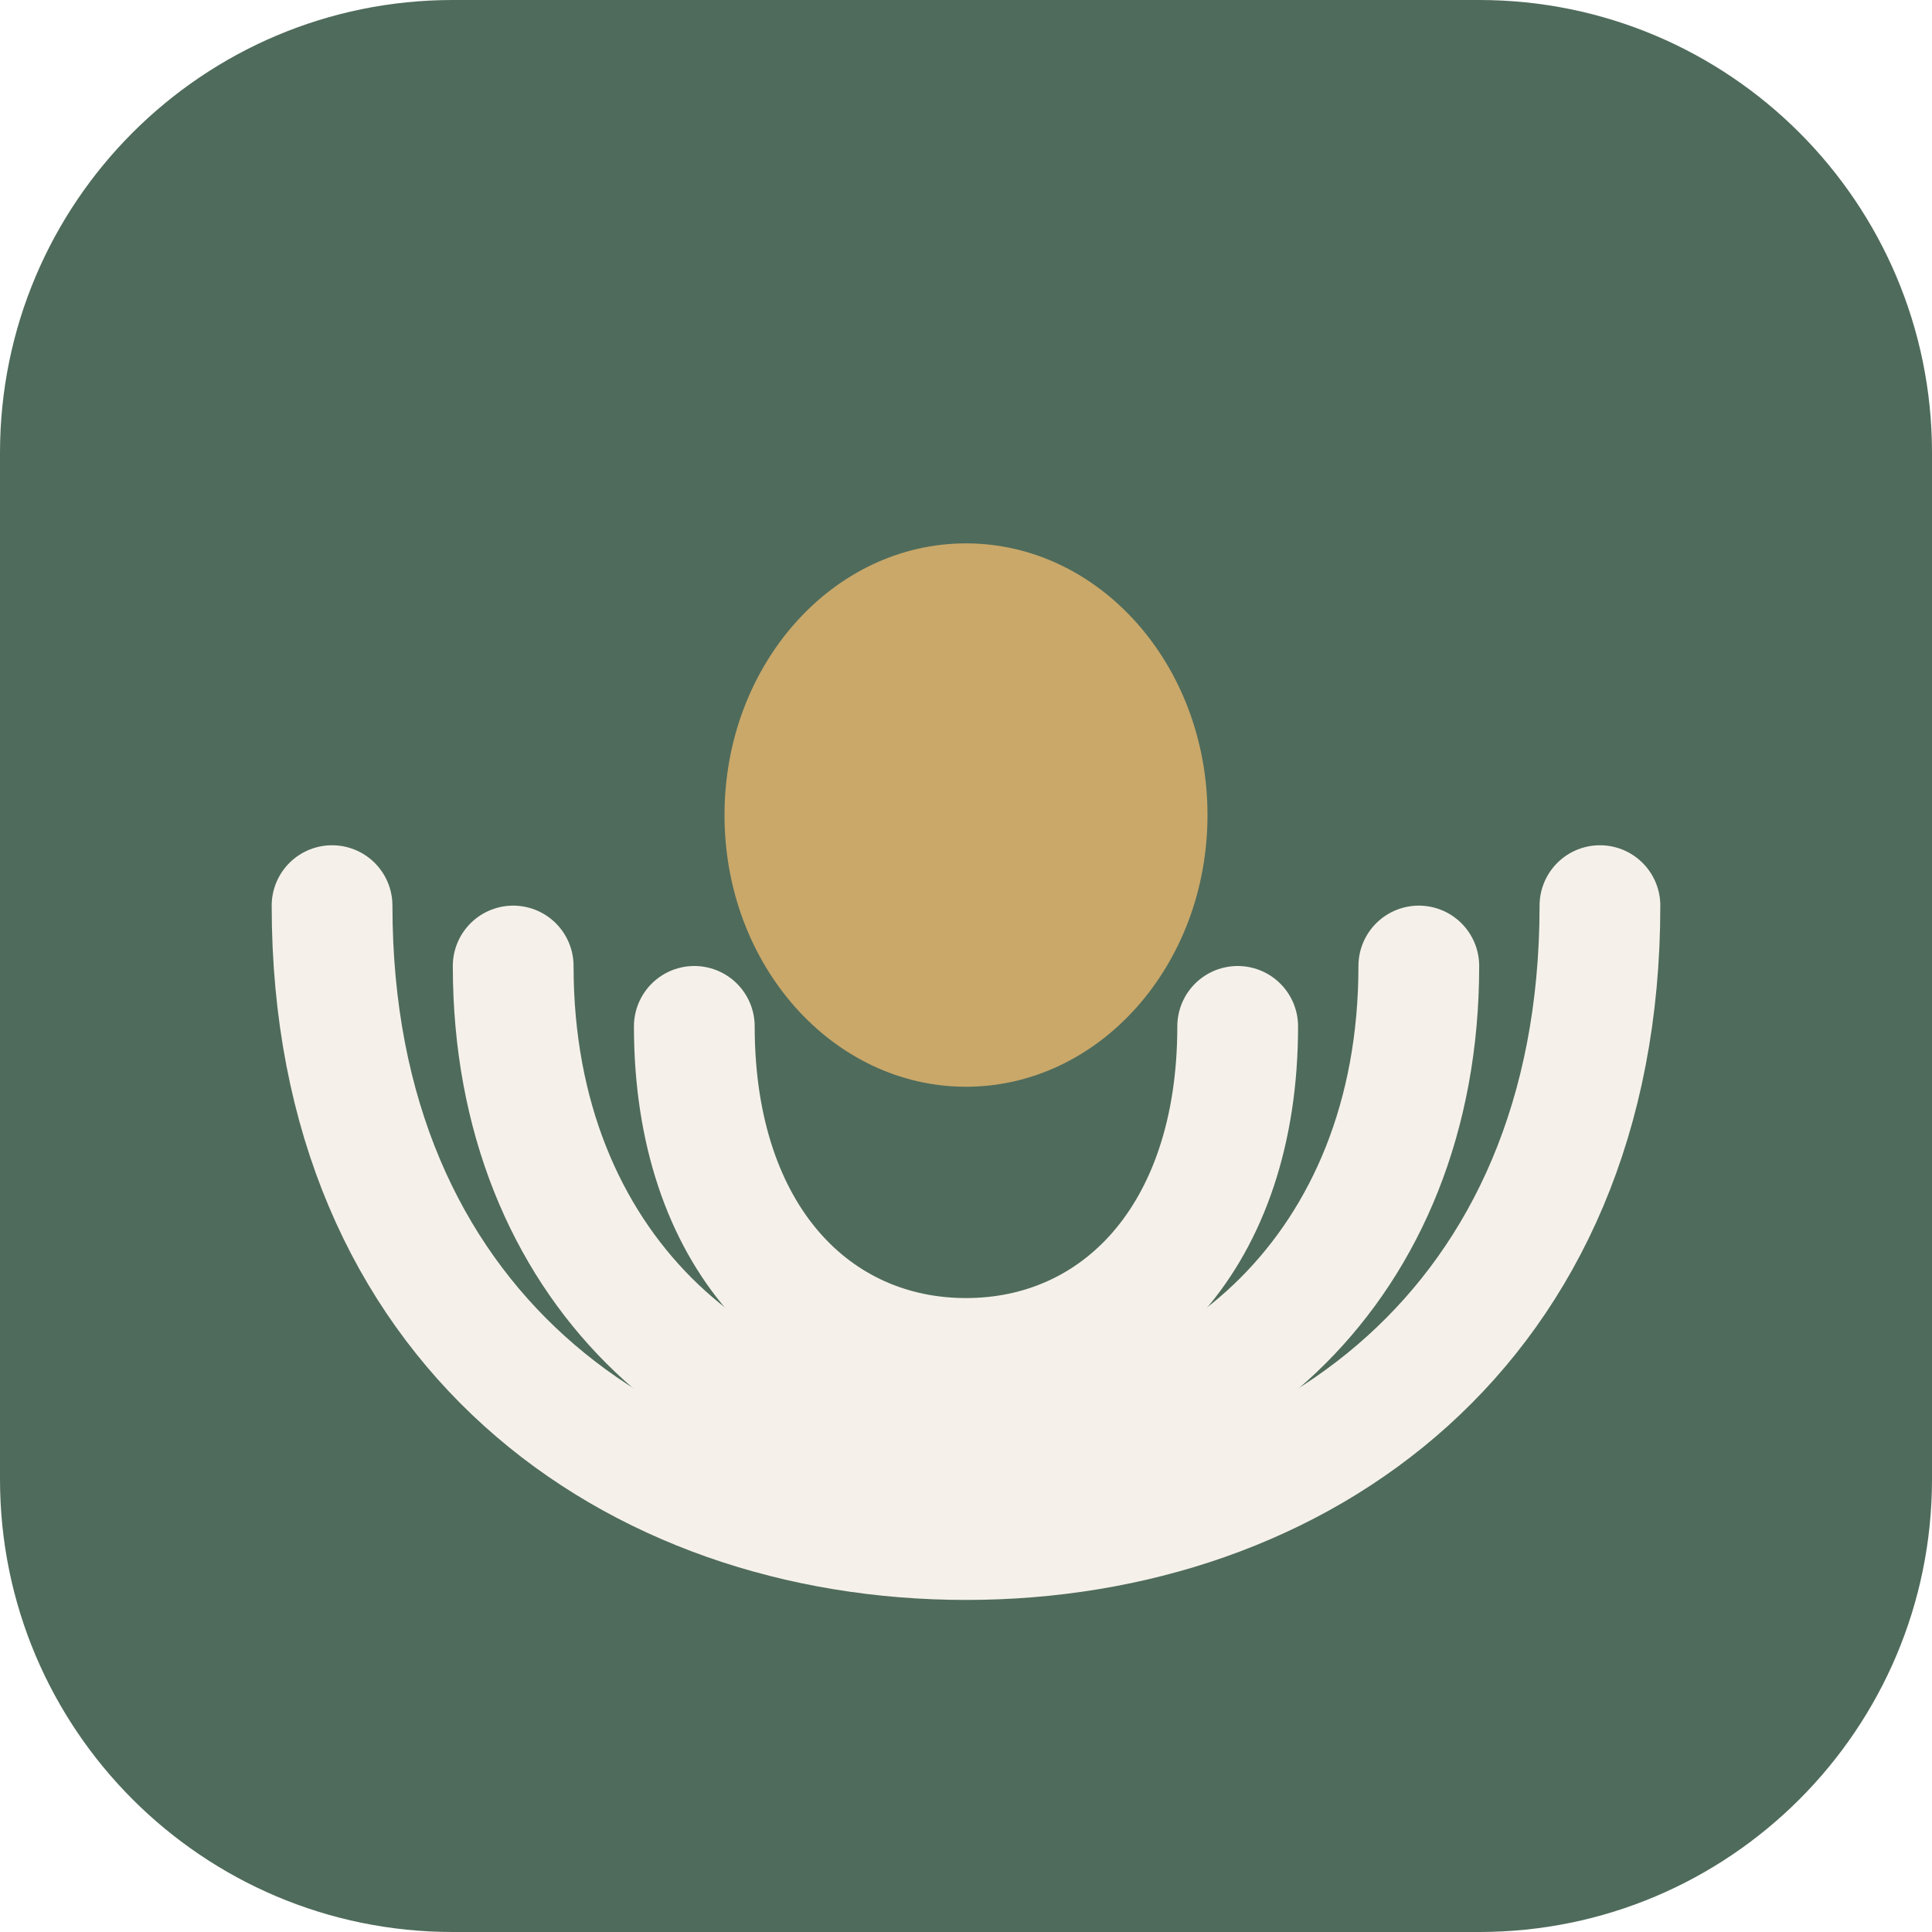
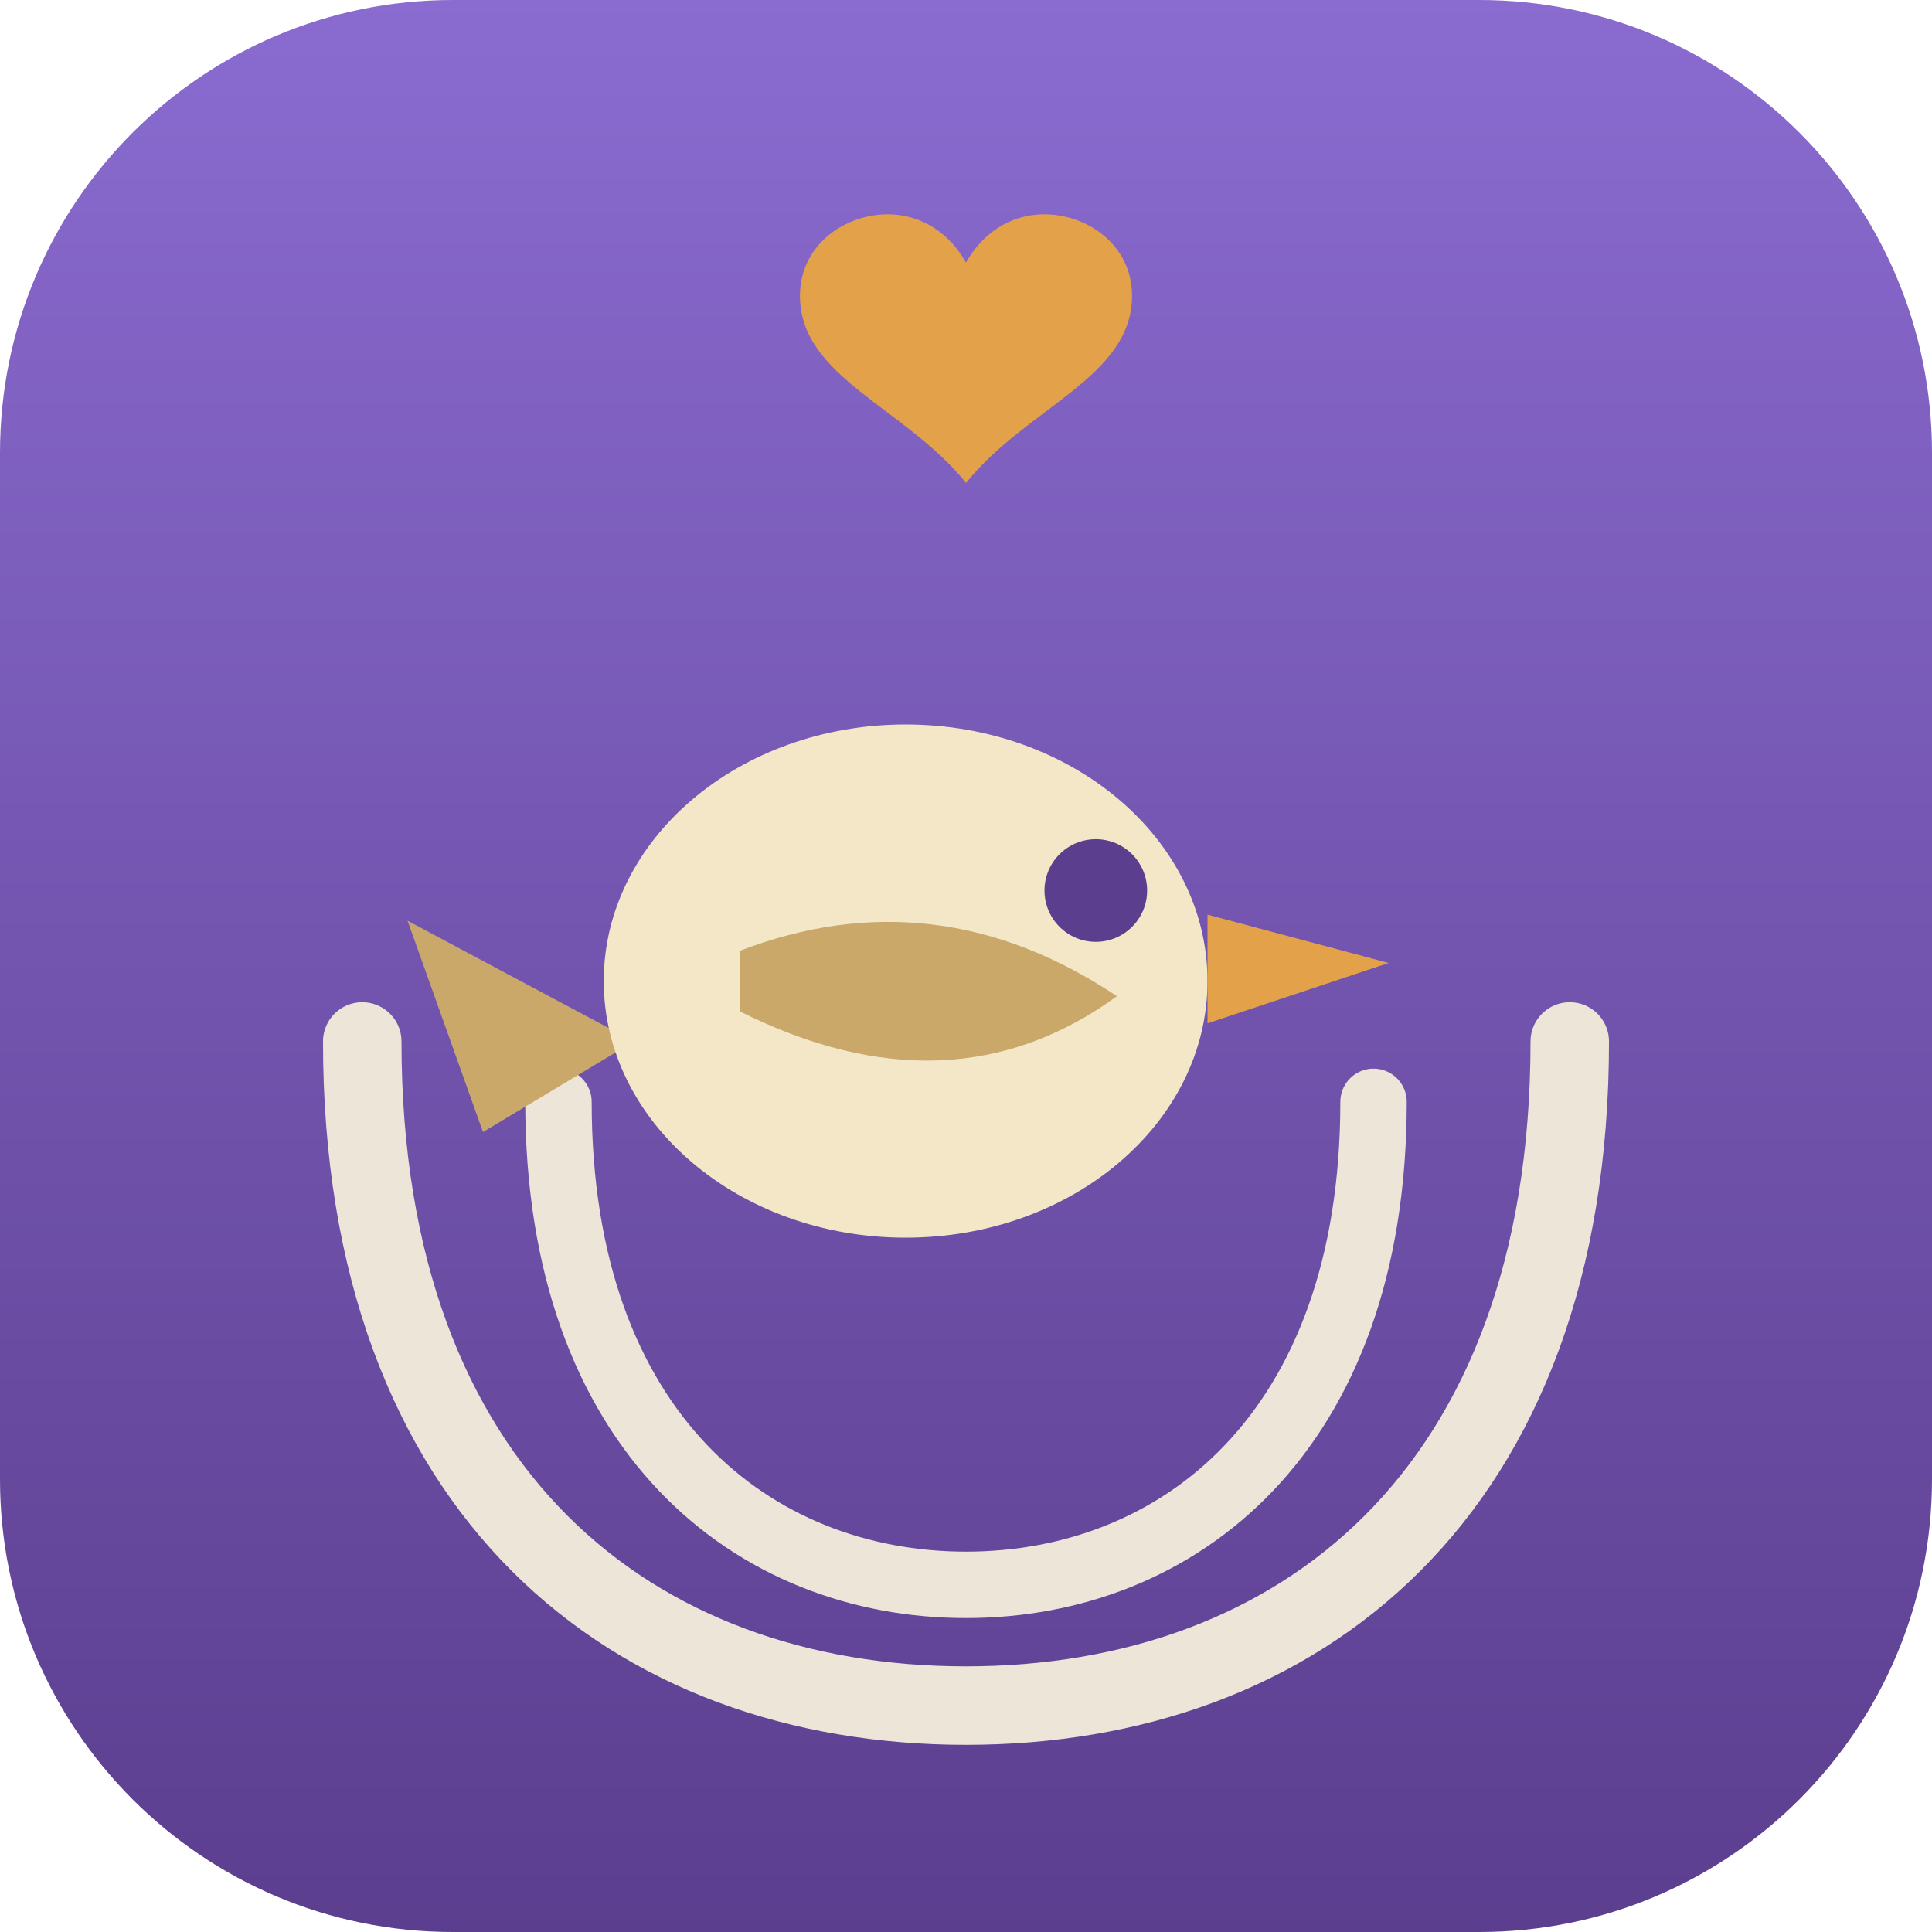
<svg xmlns="http://www.w3.org/2000/svg" width="64" height="64" viewBox="0 0 64 64" role="img" aria-label="RemyNest">
-   <rect width="64" height="64" rx="15" fill="#4F6B5B" />
-   <ellipse cx="32" cy="27" rx="8" ry="9" fill="#C9A86A" />
-   <g fill="none" stroke="#F5F1EA" stroke-width="4" stroke-linecap="round" stroke-linejoin="round">
-     <path d="M11 30 C 11 44 21 51 32 51 C 43 51 53 44 53 30" />
-     <path d="M17 32 C 17 42 24 48 32 48 C 40 48 47 42 47 32" />
-     <path d="M23 34 C 23 41 27 45 32 45 C 37 45 41 41 41 34" />
+   <defs>
+     <linearGradient id="rb-bg" x1="0" y1="0" x2="0" y2="1">
+       <stop offset="0" stop-color="#8A6BD0" />
+       <stop offset="1" stop-color="#5B3E8E" />
+     </linearGradient>
+   </defs>
+   <rect width="64" height="64" rx="15" fill="url(#rb-bg)" />
+   <g transform="translate(0,1.5)">
+     <path d="M32 14.5 C 30 12 26.5 11 26.5 8.3 C 26.5 6.6 28 5.6 29.4 5.6 C 30.6 5.6 31.5 6.3 32 7.2 C 32.5 6.3 33.4 5.6 34.6 5.6 C 36 5.6 37.5 6.6 37.5 8.3 C 37.5 11 34 12 32 14.5 Z" fill="#E3A24A" />
+     <g fill="none" stroke="#ECE5D8" stroke-linecap="round">
+       <path d="M12 33 C 12 48 21 55 32 55 C 43 55 52 48 52 33" stroke-width="2.6" />
+       <path d="M18.5 35 C 18.5 46 25 51 32 51 C 39 51 45.5 46 45.5 35" stroke-width="2.2" />
+     </g>
+     <path d="M21 33 L13.5 29 L16 36 Z" fill="#C9A86A" />
+     <ellipse cx="30" cy="31" rx="10" ry="8.5" fill="#F3E7C8" />
+     <path d="M24.5 30 Q31 27.5 37 31.5 Q31.5 35.5 24.5 32 Z" fill="#C9A86A" />
+     <path d="M40 28.8 L46 30.4 L40 32.4 Z" fill="#E3A24A" />
+     <circle cx="36.3" cy="28" r="1.7" fill="#5B3E8E" />
  </g>
</svg>
